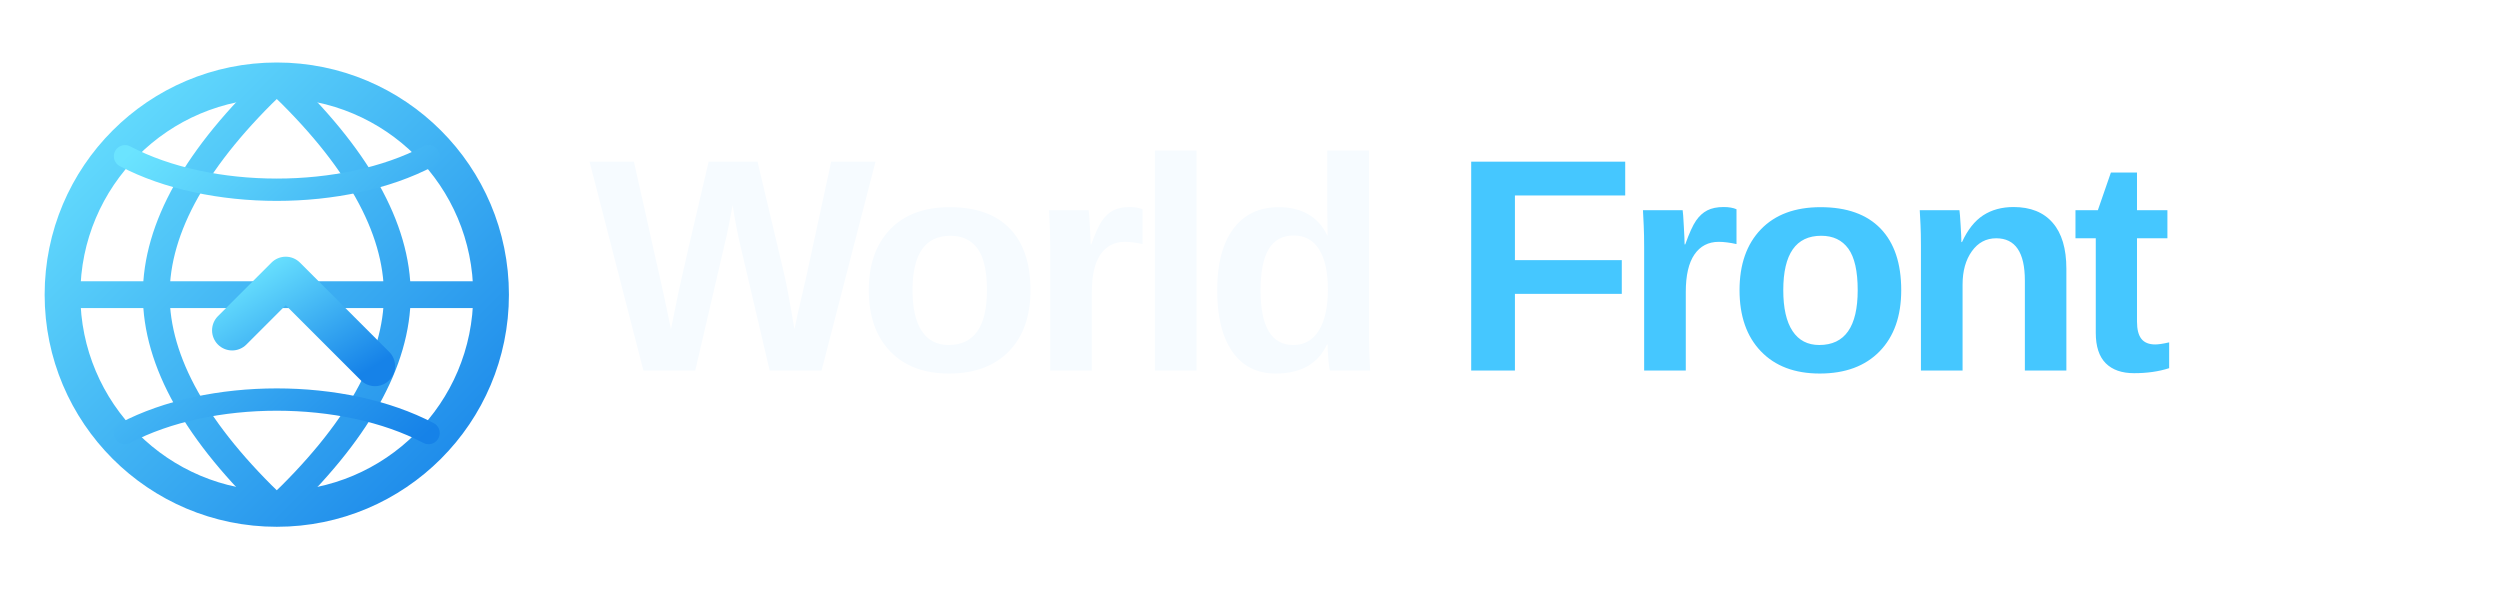
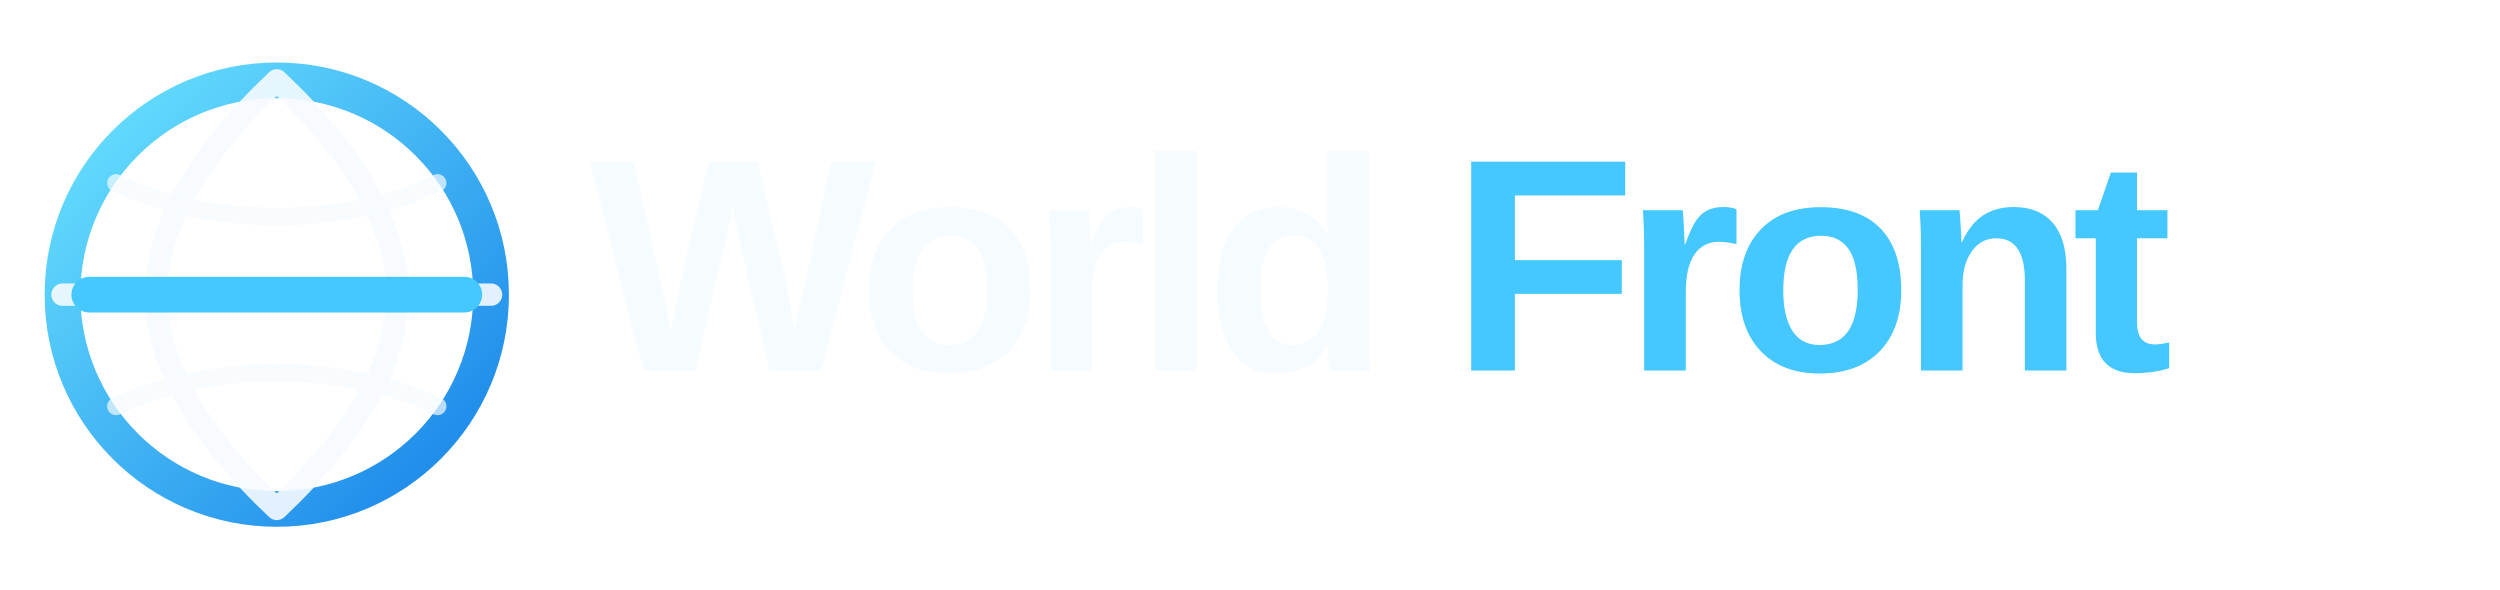
<svg xmlns="http://www.w3.org/2000/svg" viewBox="0 0 560 132" role="img" aria-labelledby="title">
  <defs>
    <linearGradient id="wf-blue" x1="0" x2="1" y1="0" y2="1">
      <stop stop-color="#6be4ff" />
      <stop offset="1" stop-color="#1682e8" />
    </linearGradient>
  </defs>
-   <g fill="none" stroke="url(#wf-blue)" stroke-linecap="round" stroke-linejoin="round">
-     <circle cx="62" cy="66" r="48" stroke-width="8" />
-     <path d="M14 66h96M62 18c18 17 27 33 27 48s-9 31-27 48M62 18C44 35 35 51 35 66s9 31 27 48" stroke-width="6" />
-     <path d="M28 35c19 10 49 10 68 0M28 97c19-10 49-10 68 0" stroke-width="5" />
-     <path d="m52 74 12-12 20 20" stroke-width="9" />
+   <g transform="translate(8 6)" fill="none" stroke-linecap="round" stroke-linejoin="round">
+     <circle cx="54" cy="60" r="48" stroke="url(#wf-blue)" stroke-width="8" />
+     <path d="M6 60h96M54 12c18 17 27 33 27 48s-9 31-27 48M54 12C36 29 27 45 27 60s9 31 27 48" stroke="#f6fbff" stroke-width="5" opacity=".9" />
+     <path d="M18 35c21 10 51 10 72 0M18 85c21-10 51-10 72 0" stroke="#f6fbff" stroke-width="4" opacity=".7" />
+     <path d="M12 60h84" stroke="#45c7ff" stroke-width="8" />
  </g>
  <text x="132" y="83" fill="#f6fbff" font-family="Arial, Helvetica, sans-serif" font-size="68" font-weight="800" letter-spacing="-3">World</text>
  <text x="325" y="83" fill="#45c7ff" font-family="Arial, Helvetica, sans-serif" font-size="68" font-weight="800" letter-spacing="-3">Front</text>
</svg>
